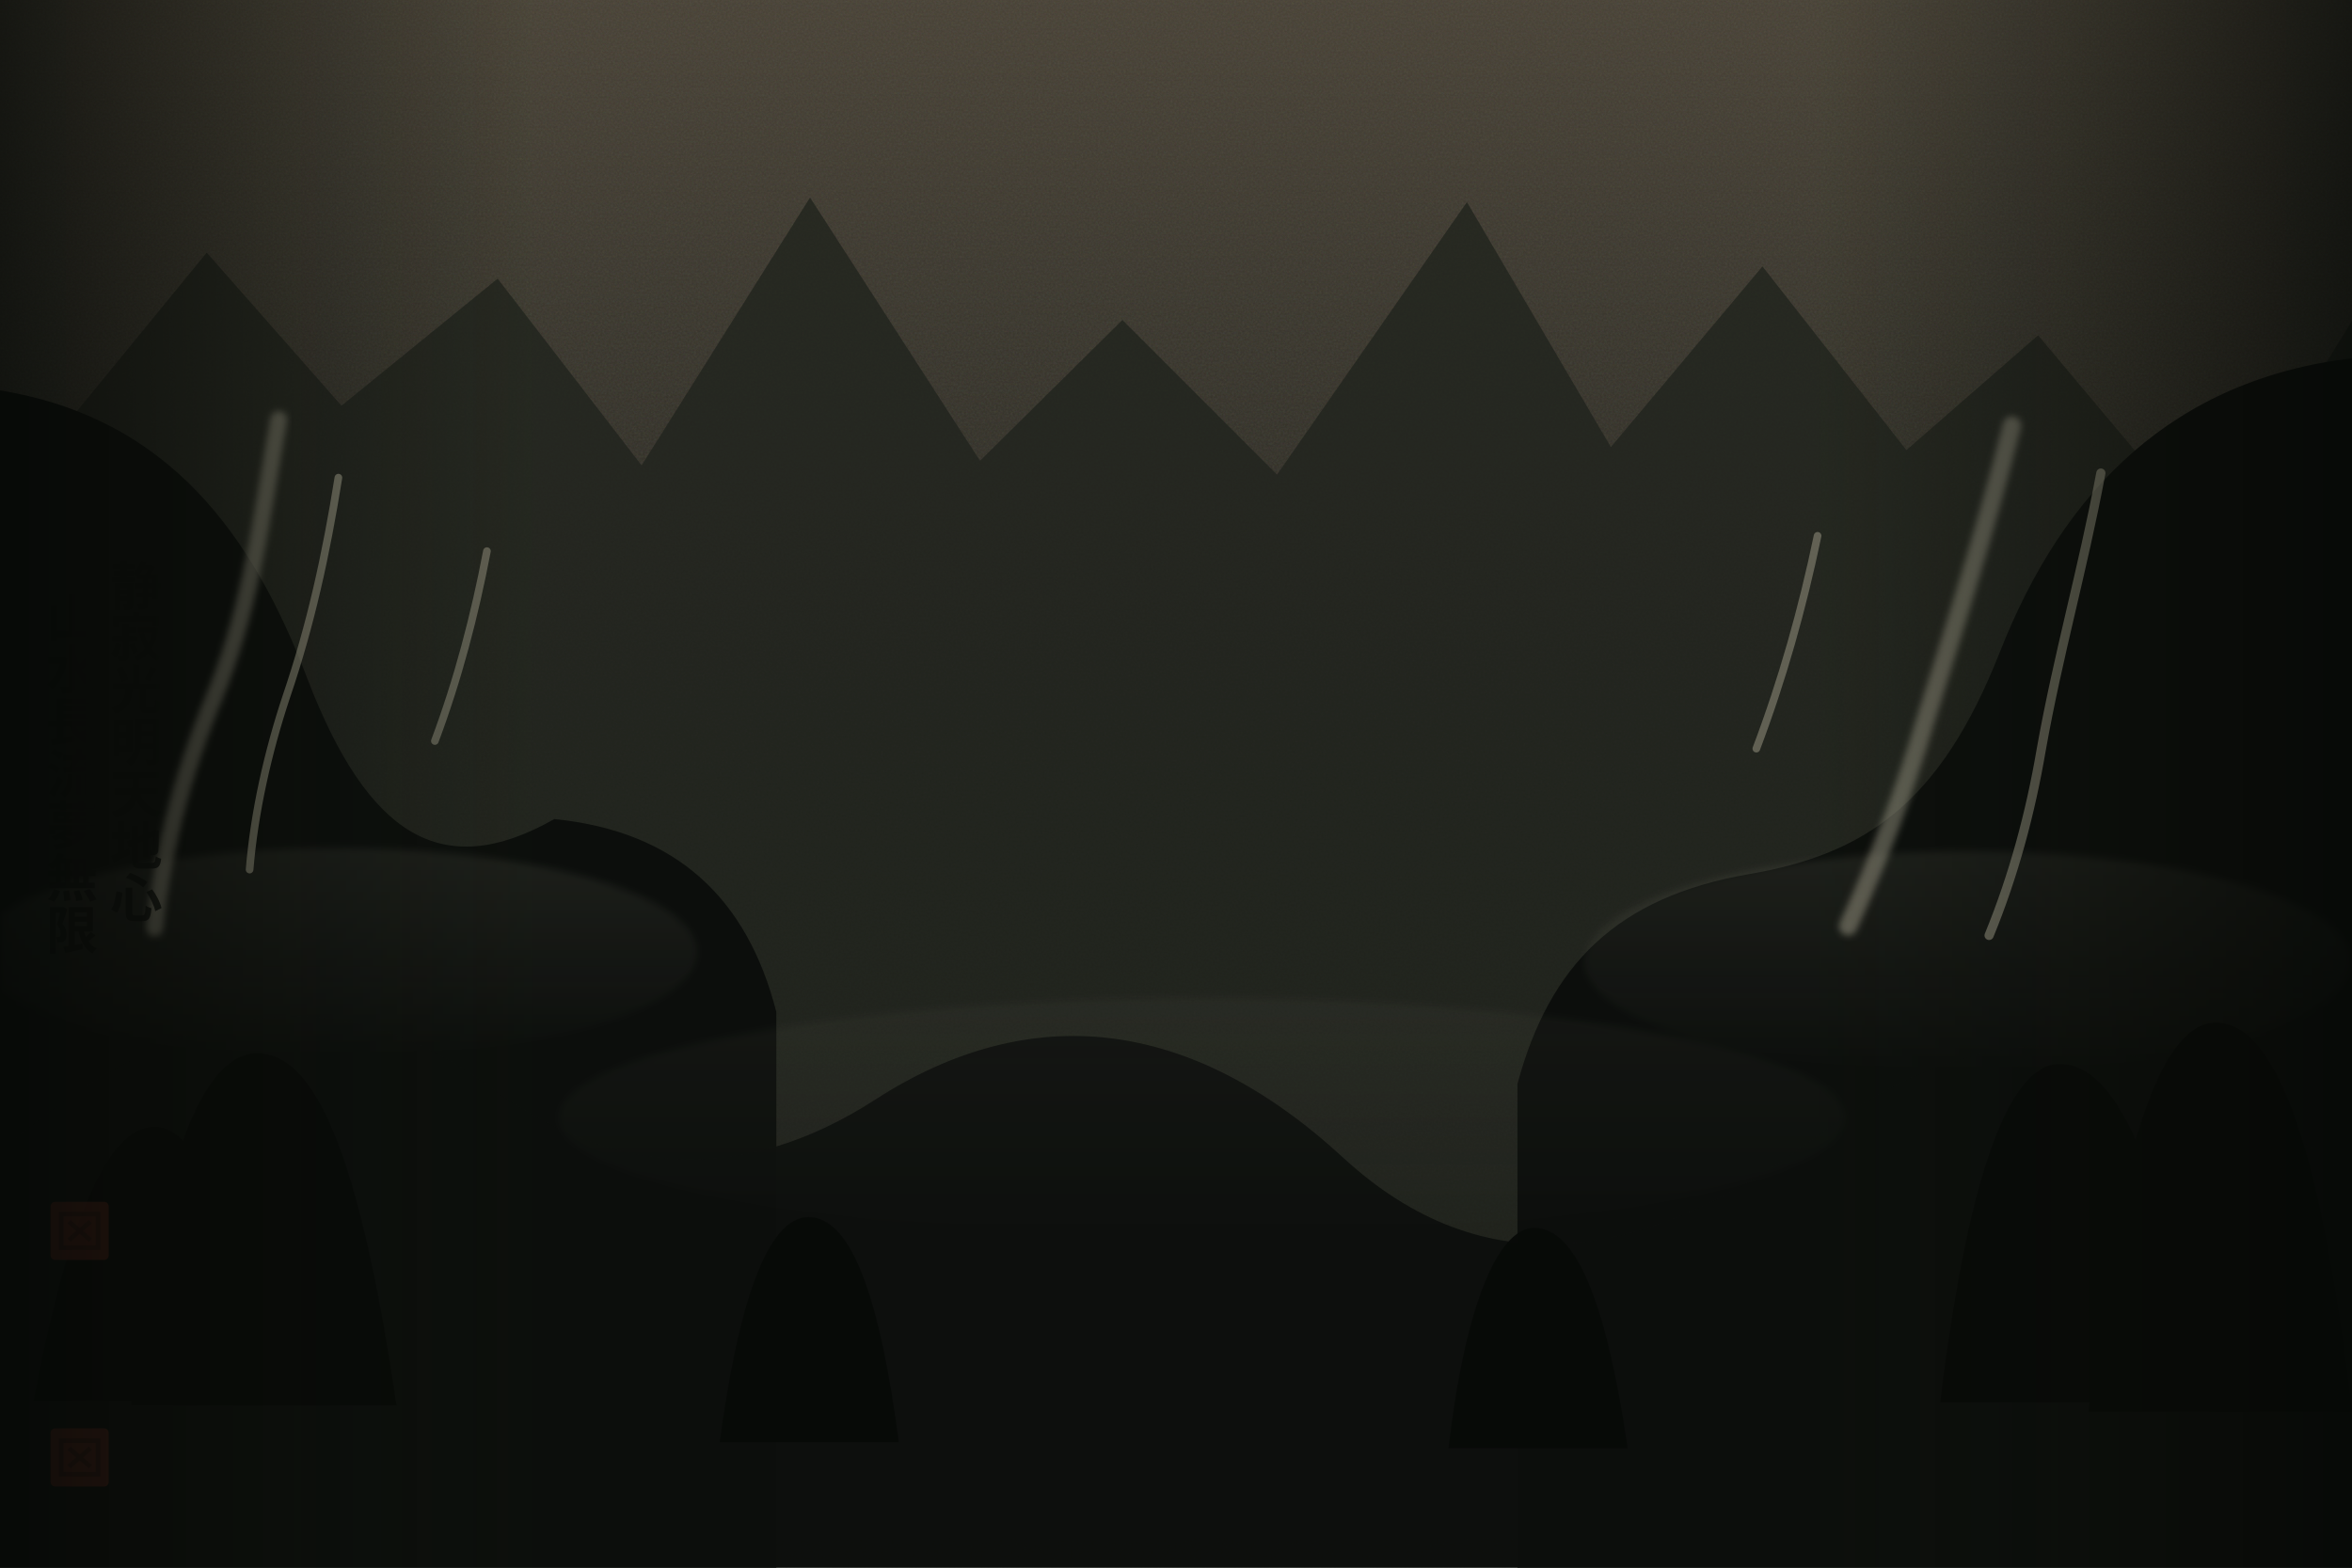
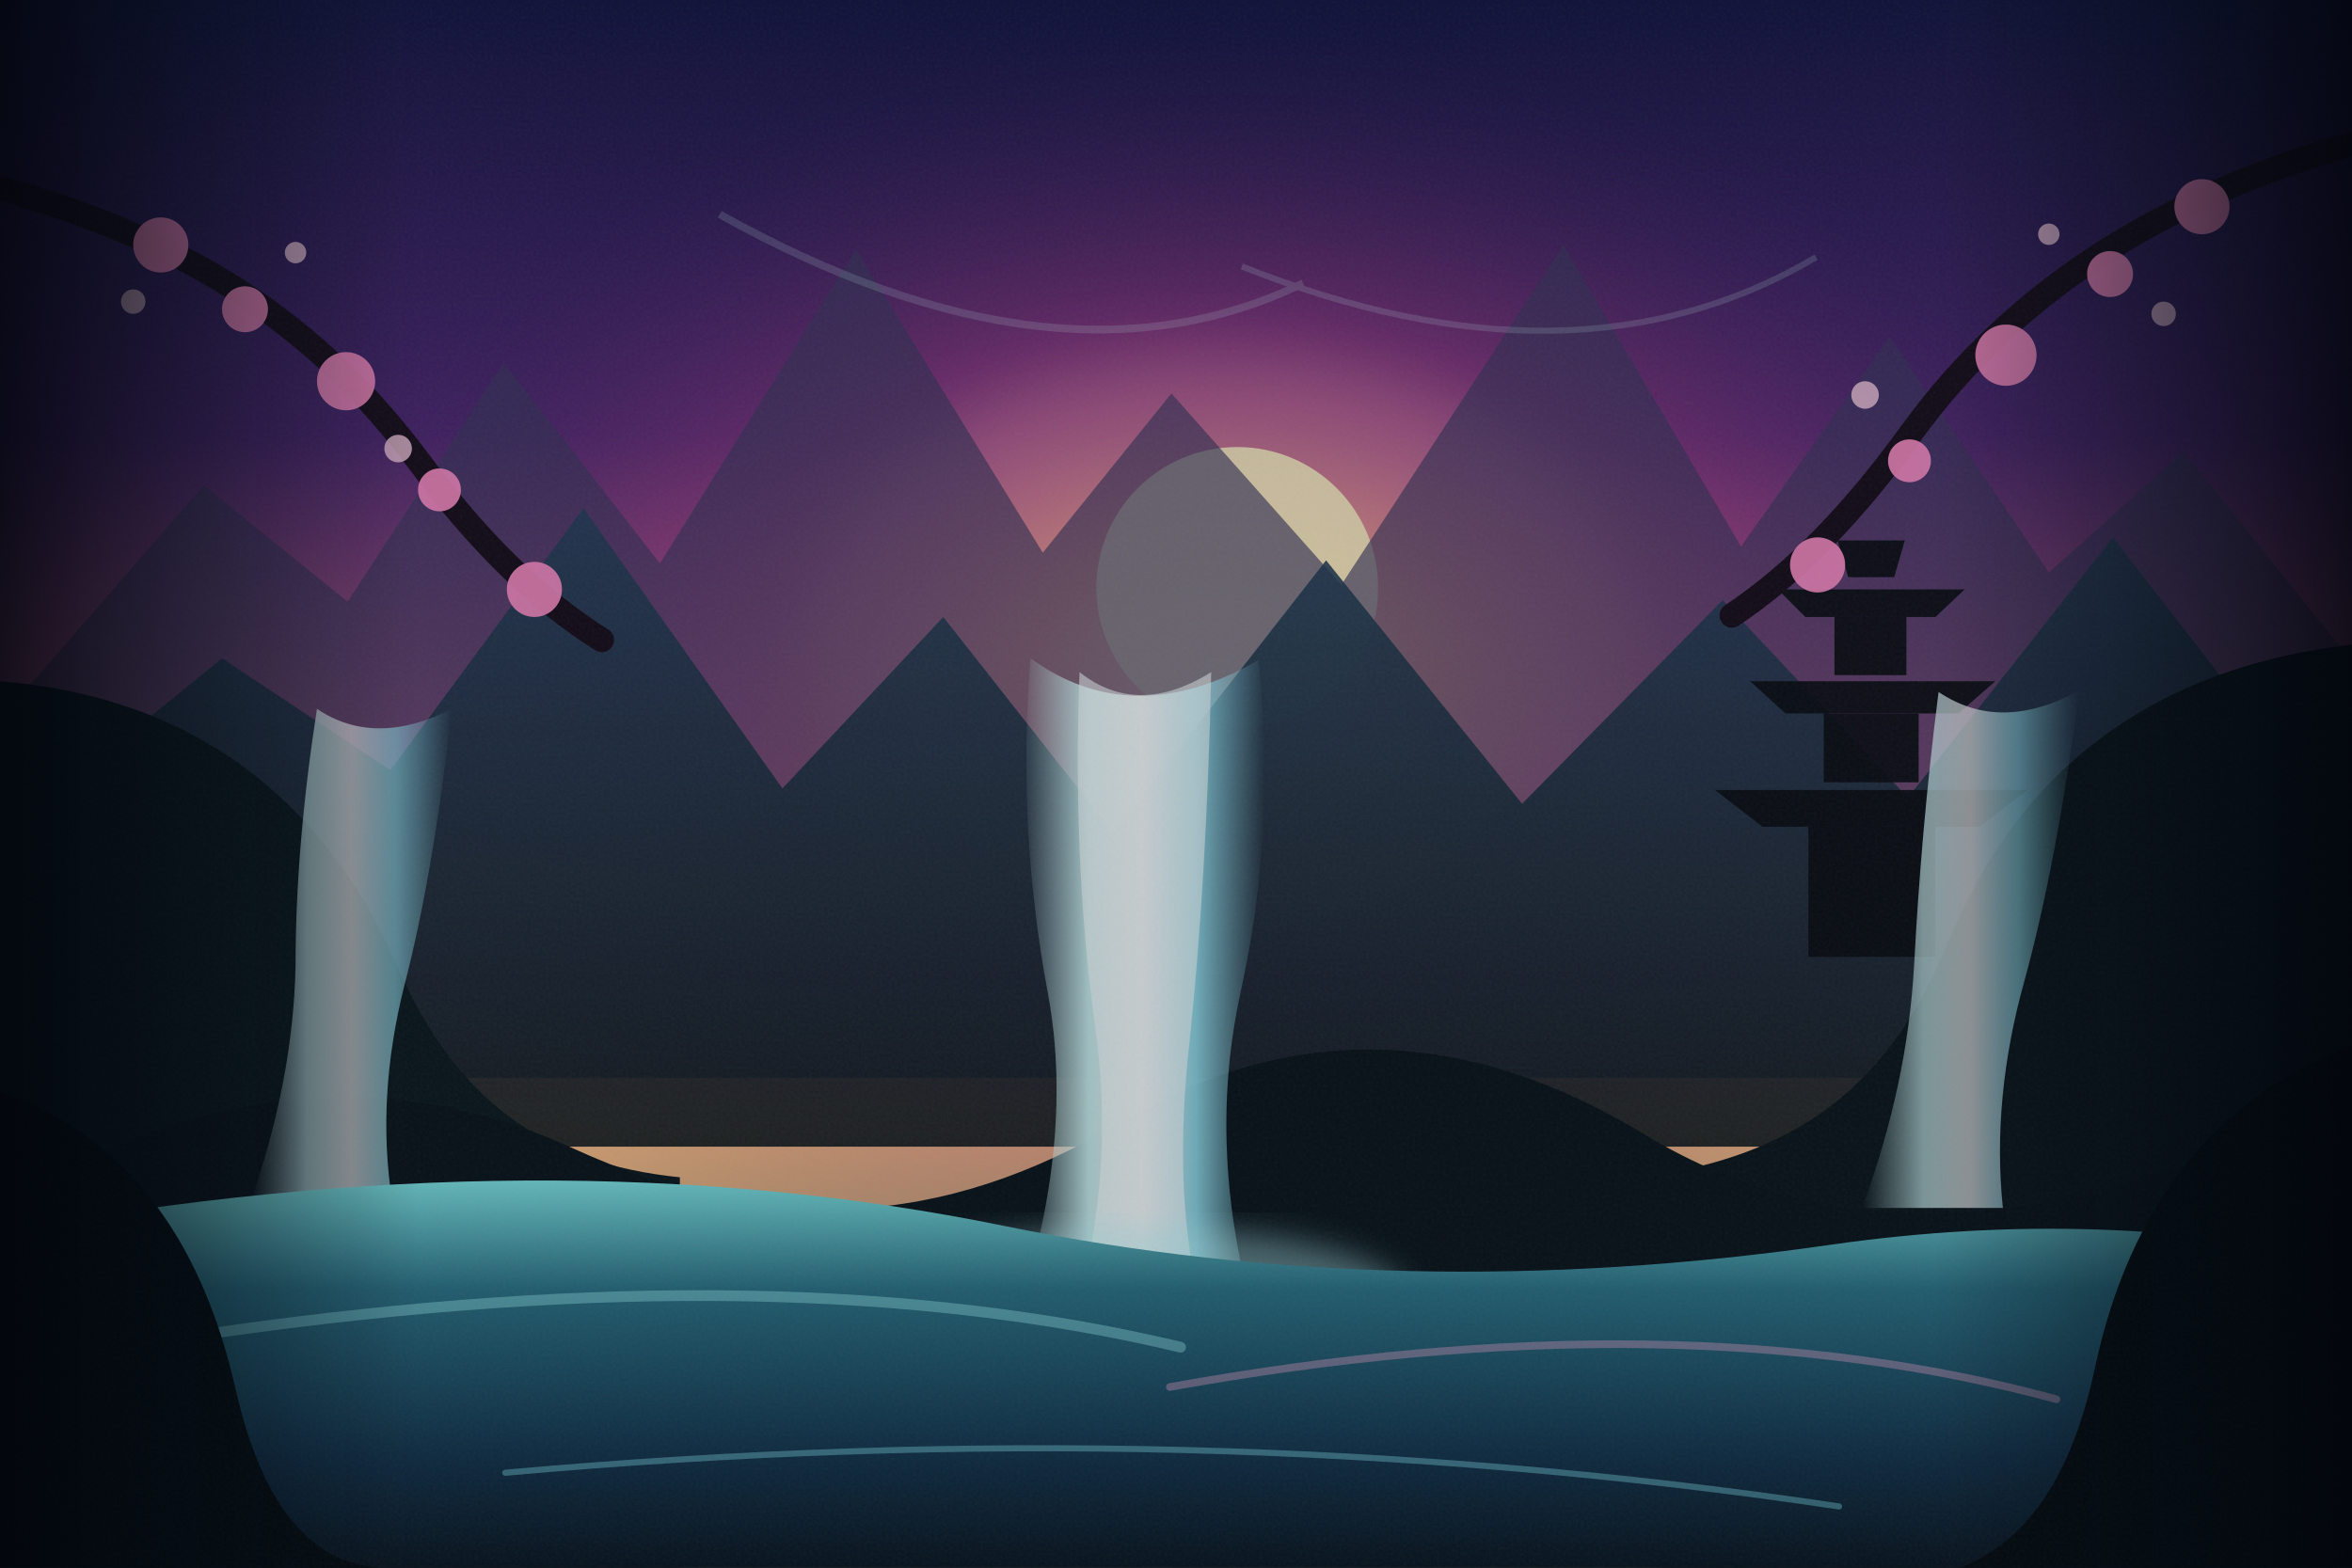
<svg xmlns="http://www.w3.org/2000/svg" viewBox="0 0 1536 1024" preserveAspectRatio="xMidYMid slice">
  <defs>
-     <linearGradient id="paper" x1="0" y1="0" x2="0" y2="1">
-       <stop stop-color="#544c3d" />
-       <stop offset=".45" stop-color="#2d2d25" />
-       <stop offset="1" stop-color="#171913" />
+     <linearGradient id="sky" x1="0" y1="0" x2="0" y2="1">
+       <stop offset="0" stop-color="#11123f" />
+       <stop offset=".28" stop-color="#4b2470" />
+       <stop offset=".55" stop-color="#ef7894" />
+       <stop offset=".72" stop-color="#ffbf86" />
+       <stop offset="1" stop-color="#243f53" />
    </linearGradient>
-     <linearGradient id="mist" x1="0" y1="0" x2="0" y2="1">
-       <stop stop-color="#d5d0b8" stop-opacity=".38" />
-       <stop offset="1" stop-color="#d5d0b8" stop-opacity="0" />
+     <radialGradient id="sunset" cx="52%" cy="43%" r="40%">
+       <stop offset="0" stop-color="#fff9cf" stop-opacity=".98" />
+       <stop offset=".2" stop-color="#ffb47c" stop-opacity=".82" />
+       <stop offset=".55" stop-color="#d94891" stop-opacity=".38" />
+       <stop offset="1" stop-color="#42215f" stop-opacity="0" />
+     </radialGradient>
+     <linearGradient id="mountain" x1="0" y1="0" x2="0" y2="1">
+       <stop stop-color="#243d59" />
+       <stop offset=".5" stop-color="#162936" />
+       <stop offset="1" stop-color="#081217" />
+     </linearGradient>
+     <linearGradient id="water" x1="0" y1="0" x2="0" y2="1">
+       <stop stop-color="#7be1e1" />
+       <stop offset=".28" stop-color="#286f83" />
+       <stop offset=".72" stop-color="#102f47" />
+       <stop offset="1" stop-color="#07131d" />
+     </linearGradient>
+     <linearGradient id="fall" x1="0" y1="0" x2="1" y2="0">
+       <stop stop-color="#d8ffff" stop-opacity="0" />
+       <stop offset=".28" stop-color="#d8ffff" stop-opacity=".95" />
+       <stop offset=".5" stop-color="#ffffff" />
+       <stop offset=".72" stop-color="#9defff" stop-opacity=".9" />
+       <stop offset="1" stop-color="#9defff" stop-opacity="0" />
    </linearGradient>
    <linearGradient id="vignette" x1="0" x2="1">
-       <stop stop-color="#060806" stop-opacity=".82" />
-       <stop offset=".23" stop-color="#11130f" stop-opacity=".18" />
-       <stop offset=".77" stop-color="#11130f" stop-opacity=".18" />
-       <stop offset="1" stop-color="#060806" stop-opacity=".82" />
+       <stop stop-color="#02050c" stop-opacity=".9" />
+       <stop offset=".18" stop-color="#07101a" stop-opacity=".2" />
+       <stop offset=".82" stop-color="#07101a" stop-opacity=".2" />
+       <stop offset="1" stop-color="#02050c" stop-opacity=".9" />
    </linearGradient>
+     <filter id="soft">
+       <feGaussianBlur stdDeviation="10" />
+     </filter>
+     <filter id="glow">
+       <feGaussianBlur stdDeviation="20" />
+     </filter>
    <filter id="grain">
-       <feTurbulence type="fractalNoise" baseFrequency=".72" numOctaves="4" seed="19" />
-       <feColorMatrix values="1 0 0 0 0 0 1 0 0 0 0 0 1 0 0 0 0 0 .16 0" />
-     </filter>
-     <filter id="soft">
-       <feGaussianBlur stdDeviation="2.2" />
+       <feTurbulence type="fractalNoise" baseFrequency=".5" numOctaves="3" seed="2004" />
+       <feColorMatrix values="1 0 0 0 0 0 1 0 0 0 0 0 1 0 0 0 0 0 .12 0" />
    </filter>
  </defs>
-   <rect width="1536" height="1024" fill="url(#paper)" />
-   <rect width="1536" height="1024" filter="url(#grain)" opacity=".72" />
-   <g fill="#23261f" opacity=".78">
-     <path d="M0 330L135 165l88 100 102-83 94 122 110-175 111 172 93-92 101 101 124-178 94 160 99-118 94 120 86-75 115 137 110-179 160 210v617H0z" />
-     <path d="M0 455l103-89 83 61 98-132 111 140 101-82 87 104 112-124 97 118 116-102 99 102 117-146 109 137 111-99 105 108 107-88 80 77v564H0z" opacity=".67" />
+   <rect width="1536" height="1024" fill="url(#sky)" />
+   <rect width="1536" height="1024" fill="url(#sunset)" />
+   <ellipse cx="798" cy="420" rx="270" ry="190" fill="#ff9ed1" opacity=".2" filter="url(#glow)" />
+   <circle cx="808" cy="384" r="92" fill="#fff7c7" opacity=".85" />
+   <path d="M0 470L133 317l94 76 102-156 102 131 128-205 122 198 84-104 111 125 145-222 116 197 97-137 104 154 88-79 130 162v247H0z" fill="#3a355e" opacity=".64" />
+   <path d="M0 548l145-118 110 73 126-171 130 183 105-112 111 141 139-178 128 159 131-133 121 129 134-170 126 163v235H0z" fill="url(#mountain)" opacity=".88" />
+   <g fill="#080a0f" opacity=".92" transform="translate(1120 335)">
+     <path d="M80 18h44l-7 24h-30z" />
+     <path d="M41 50h122l-19 18H59z" />
+     <rect x="78" y="68" width="47" height="38" />
+     <path d="M23 110h160l-24 21H46z" />
+     <rect x="71" y="131" width="62" height="45" />
+     <path d="M0 181h204l-31 24H31z" />
+     <rect x="61" y="205" width="83" height="85" />
  </g>
-   <g fill="#0b0e0b">
-     <path d="M0 255c110 18 165 94 201 189 39 101 87 133 161 91 80 8 126 52 145 126v363H0z" />
-     <path d="M1536 234c-116 14-188 85-230 192-39 99-88 132-164 145-86 15-130 59-151 137v316h545z" />
-     <path d="M0 752c119-102 220-115 320-42 79 58 164 65 252 8 101-65 205-54 305 38 91 84 197 72 315-18 109-83 227-72 344 34v252H0z" opacity=".94" />
+   <path d="M0 445c125 10 211 76 259 185 39 90 97 130 185 139v255H0z" fill="#09161b" />
+   <path d="M1536 421c-130 15-218 82-264 195-38 94-99 136-187 151v257h451z" fill="#081318" />
+   <path d="M0 789c123-78 250-96 374-39 129 59 242 52 358-17 111-66 225-63 342 8 125 76 276 69 462-28v311H0z" fill="#071117" />
+   <path d="M673 430c44 32 94 33 149 1 8 83 3 150-12 218-14 65-12 132 7 205H666c24-75 30-144 18-207-13-70-17-143-11-217z" fill="url(#fall)" opacity=".95" />
+   <path d="M705 439c25 20 54 20 86 0-2 93-7 173-14 240-8 70-5 129 8 177h-82c17-62 21-124 12-187-10-73-13-150-10-230z" fill="#f8ffff" opacity=".6" />
+   <ellipse cx="744" cy="850" rx="175" ry="48" fill="#bdfaff" opacity=".45" filter="url(#soft)" />
+   <path d="M207 463c25 17 55 17 88 0-8 72-18 131-31 181-12 48-15 94-8 140h-92c18-52 28-103 29-153 0-54 5-110 14-168z" fill="url(#fall)" opacity=".72" />
+   <path d="M1266 452c27 18 57 18 92-1-10 76-22 139-36 190-14 50-19 100-14 148h-92c20-54 31-106 34-158 3-57 8-116 16-179z" fill="url(#fall)" opacity=".72" />
+   <path d="M0 805c238-44 457-45 657-4 172 35 352 39 539 12 119-17 232-13 340 11v200H0z" fill="url(#water)" />
+   <g fill="none" stroke-linecap="round" opacity=".38">
+     <path d="M145 870c246-35 455-31 626 10" stroke="#a8ffff" stroke-width="7" />
+     <path d="M764 906c221-40 414-37 579 8" stroke="#ffadd5" stroke-width="5" />
+     <path d="M330 962c300-27 590-20 871 22" stroke="#8ff4ff" stroke-width="4" />
  </g>
-   <g fill="none" stroke-linecap="round">
-     <path d="M182 274c-12 68-18 122-42 181-19 46-33 95-39 151" stroke="#d8d2b8" stroke-width="11" opacity=".46" filter="url(#soft)" />
-     <path d="M221 312c-8 50-18 96-34 143-12 36-21 76-24 113" stroke="#eee8ca" stroke-width="5" opacity=".52" />
-     <path d="M1314 278c-18 71-37 130-57 194-13 44-29 87-50 133" stroke="#d8d2b8" stroke-width="12" opacity=".45" filter="url(#soft)" />
-     <path d="M1372 309c-12 64-28 119-39 181-7 41-18 82-34 121" stroke="#eee8ca" stroke-width="6" opacity=".5" />
-     <path d="M1187 350c-10 48-23 94-40 139" stroke="#e5dfc4" stroke-width="5" opacity=".4" />
-     <path d="M318 360c-8 42-19 84-34 124" stroke="#e5dfc4" stroke-width="5" opacity=".4" />
+   <g stroke="#160a18" stroke-width="16" fill="none" stroke-linecap="round">
+     <path d="M0 123c123 34 207 89 274 179 37 50 76 89 119 116" />
+     <path d="M1536 94c-121 34-220 95-288 189-37 51-75 91-117 119" />
  </g>
-   <g fill="url(#mist)" opacity=".28" filter="url(#soft)">
-     <ellipse cx="220" cy="622" rx="235" ry="68" />
-     <ellipse cx="1285" cy="628" rx="250" ry="72" />
-     <ellipse cx="785" cy="730" rx="420" ry="78" opacity=".42" />
+   <g fill="#ff8dc7" opacity=".92">
+     <circle cx="105" cy="160" r="18" />
+     <circle cx="160" cy="202" r="15" />
+     <circle cx="226" cy="249" r="19" />
+     <circle cx="287" cy="320" r="14" />
+     <circle cx="349" cy="385" r="18" />
+     <circle cx="1438" cy="135" r="18" />
+     <circle cx="1378" cy="179" r="15" />
+     <circle cx="1310" cy="232" r="20" />
+     <circle cx="1247" cy="301" r="14" />
+     <circle cx="1187" cy="369" r="18" />
  </g>
-   <g fill="#050705" opacity=".96">
-     <path d="M22 915c21-112 47-179 79-179 30 0 53 65 71 179z" />
-     <path d="M86 918c16-146 43-230 82-230 42 0 69 82 91 230z" />
-     <path d="M1267 916c17-139 43-221 78-221 41 0 70 80 92 221z" />
-     <path d="M1364 922c17-160 45-254 83-254 42 0 70 91 89 254z" />
-     <path d="M470 942c12-90 31-147 58-147 29 0 47 56 59 147z" />
-     <path d="M946 946c10-88 31-144 56-144 29 0 48 55 61 144z" />
+   <g fill="#ffd0e5" opacity=".8">
+     <circle cx="87" cy="197" r="8" />
+     <circle cx="193" cy="165" r="7" />
+     <circle cx="260" cy="293" r="9" />
+     <circle cx="1413" cy="205" r="8" />
+     <circle cx="1338" cy="153" r="7" />
+     <circle cx="1218" cy="258" r="9" />
  </g>
-   <g fill="#090b08" opacity=".82" font-family="serif" font-size="34" font-weight="700">
-     <text x="47" y="386" writing-mode="vertical-rl">山水長流夢無限</text>
-     <text x="89" y="365" writing-mode="vertical-rl">静寂光明天地心</text>
+   <g fill="#02080b">
+     <path d="M0 1024V713c80 28 131 93 154 195 17 74 48 113 94 116z" />
+     <path d="M1536 1024V683c-88 33-145 103-168 211-15 70-44 113-88 130z" />
  </g>
-   <g fill="#5d2419" opacity=".62">
-     <rect x="33" y="785" width="38" height="38" rx="3" />
-     <rect x="33" y="933" width="38" height="38" rx="3" />
+   <g fill="none" stroke="#d9ffff" opacity=".18">
+     <path d="M470 140c147 82 274 97 381 45" stroke-width="5" />
+     <path d="M811 174c145 58 270 56 375-6" stroke-width="4" />
  </g>
-   <g fill="none" stroke="#24110d" stroke-width="3" opacity=".7">
-     <path d="M40 793h24v22H40zM45 798l14 12M59 798l-14 12" />
-     <path d="M40 941h24v22H40zM45 946l14 12M59 946l-14 12" />
-   </g>
+   <rect width="1536" height="1024" filter="url(#grain)" opacity=".55" />
  <rect width="1536" height="1024" fill="url(#vignette)" />
</svg>
